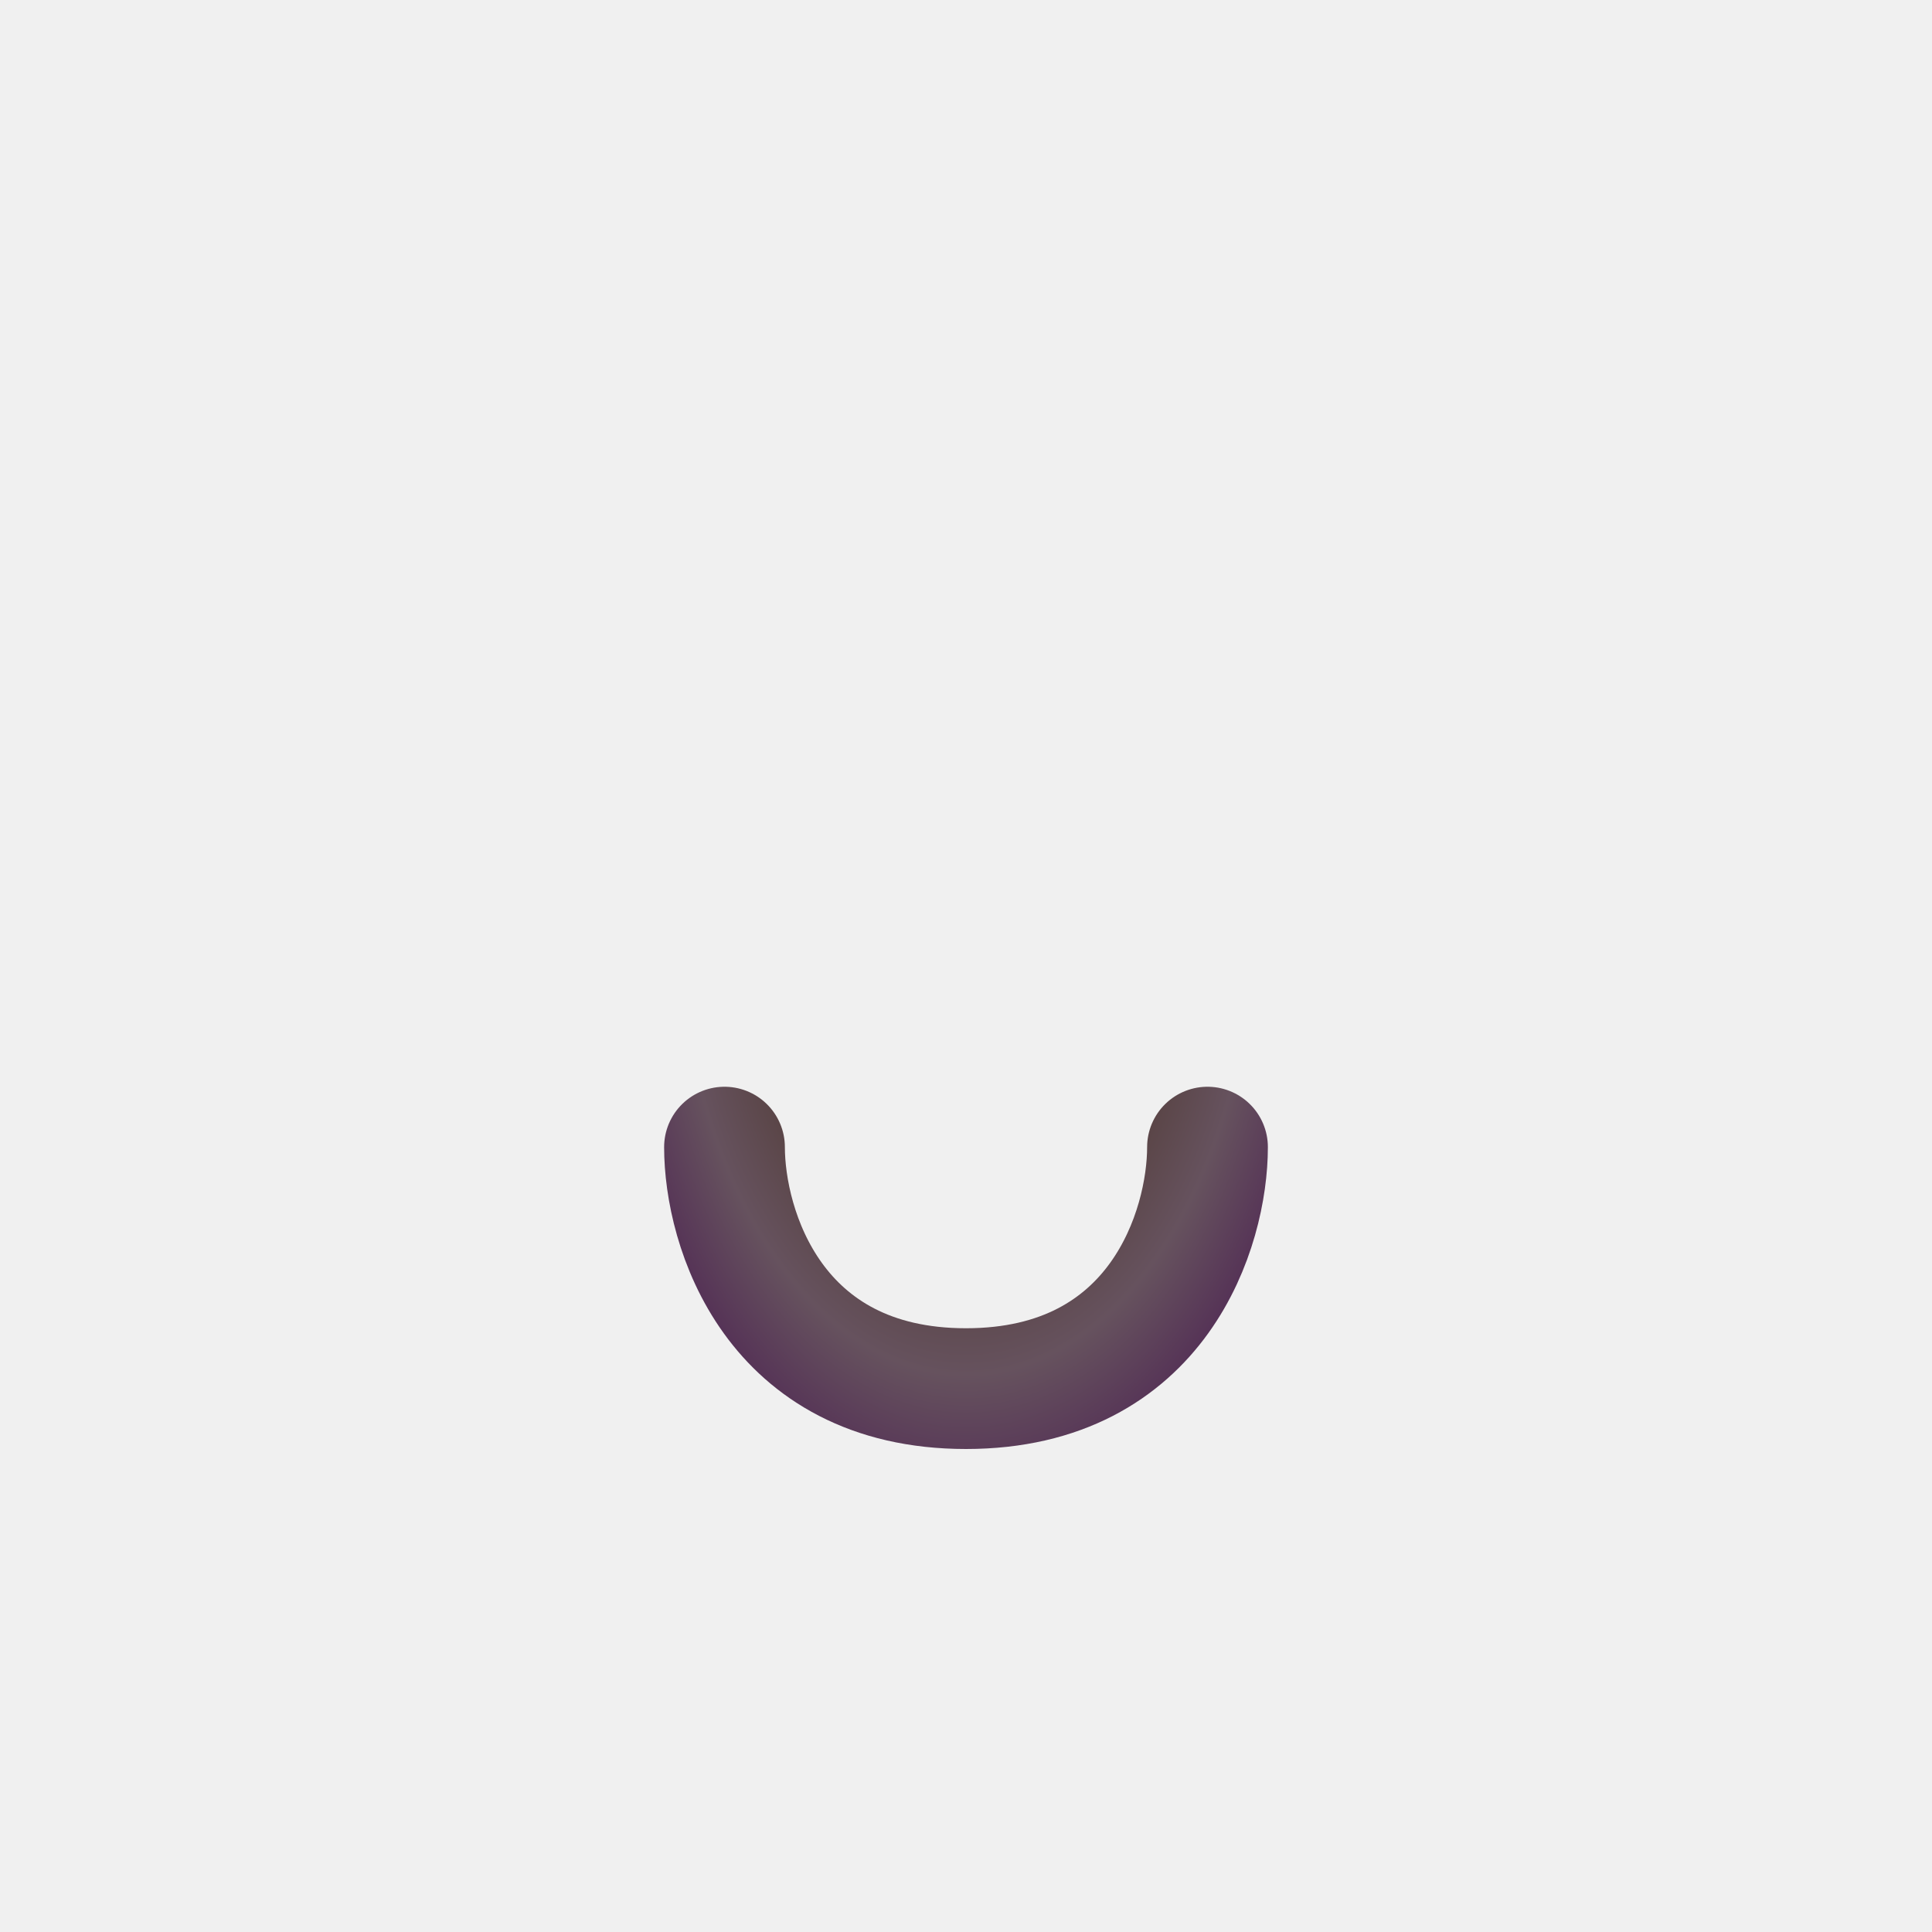
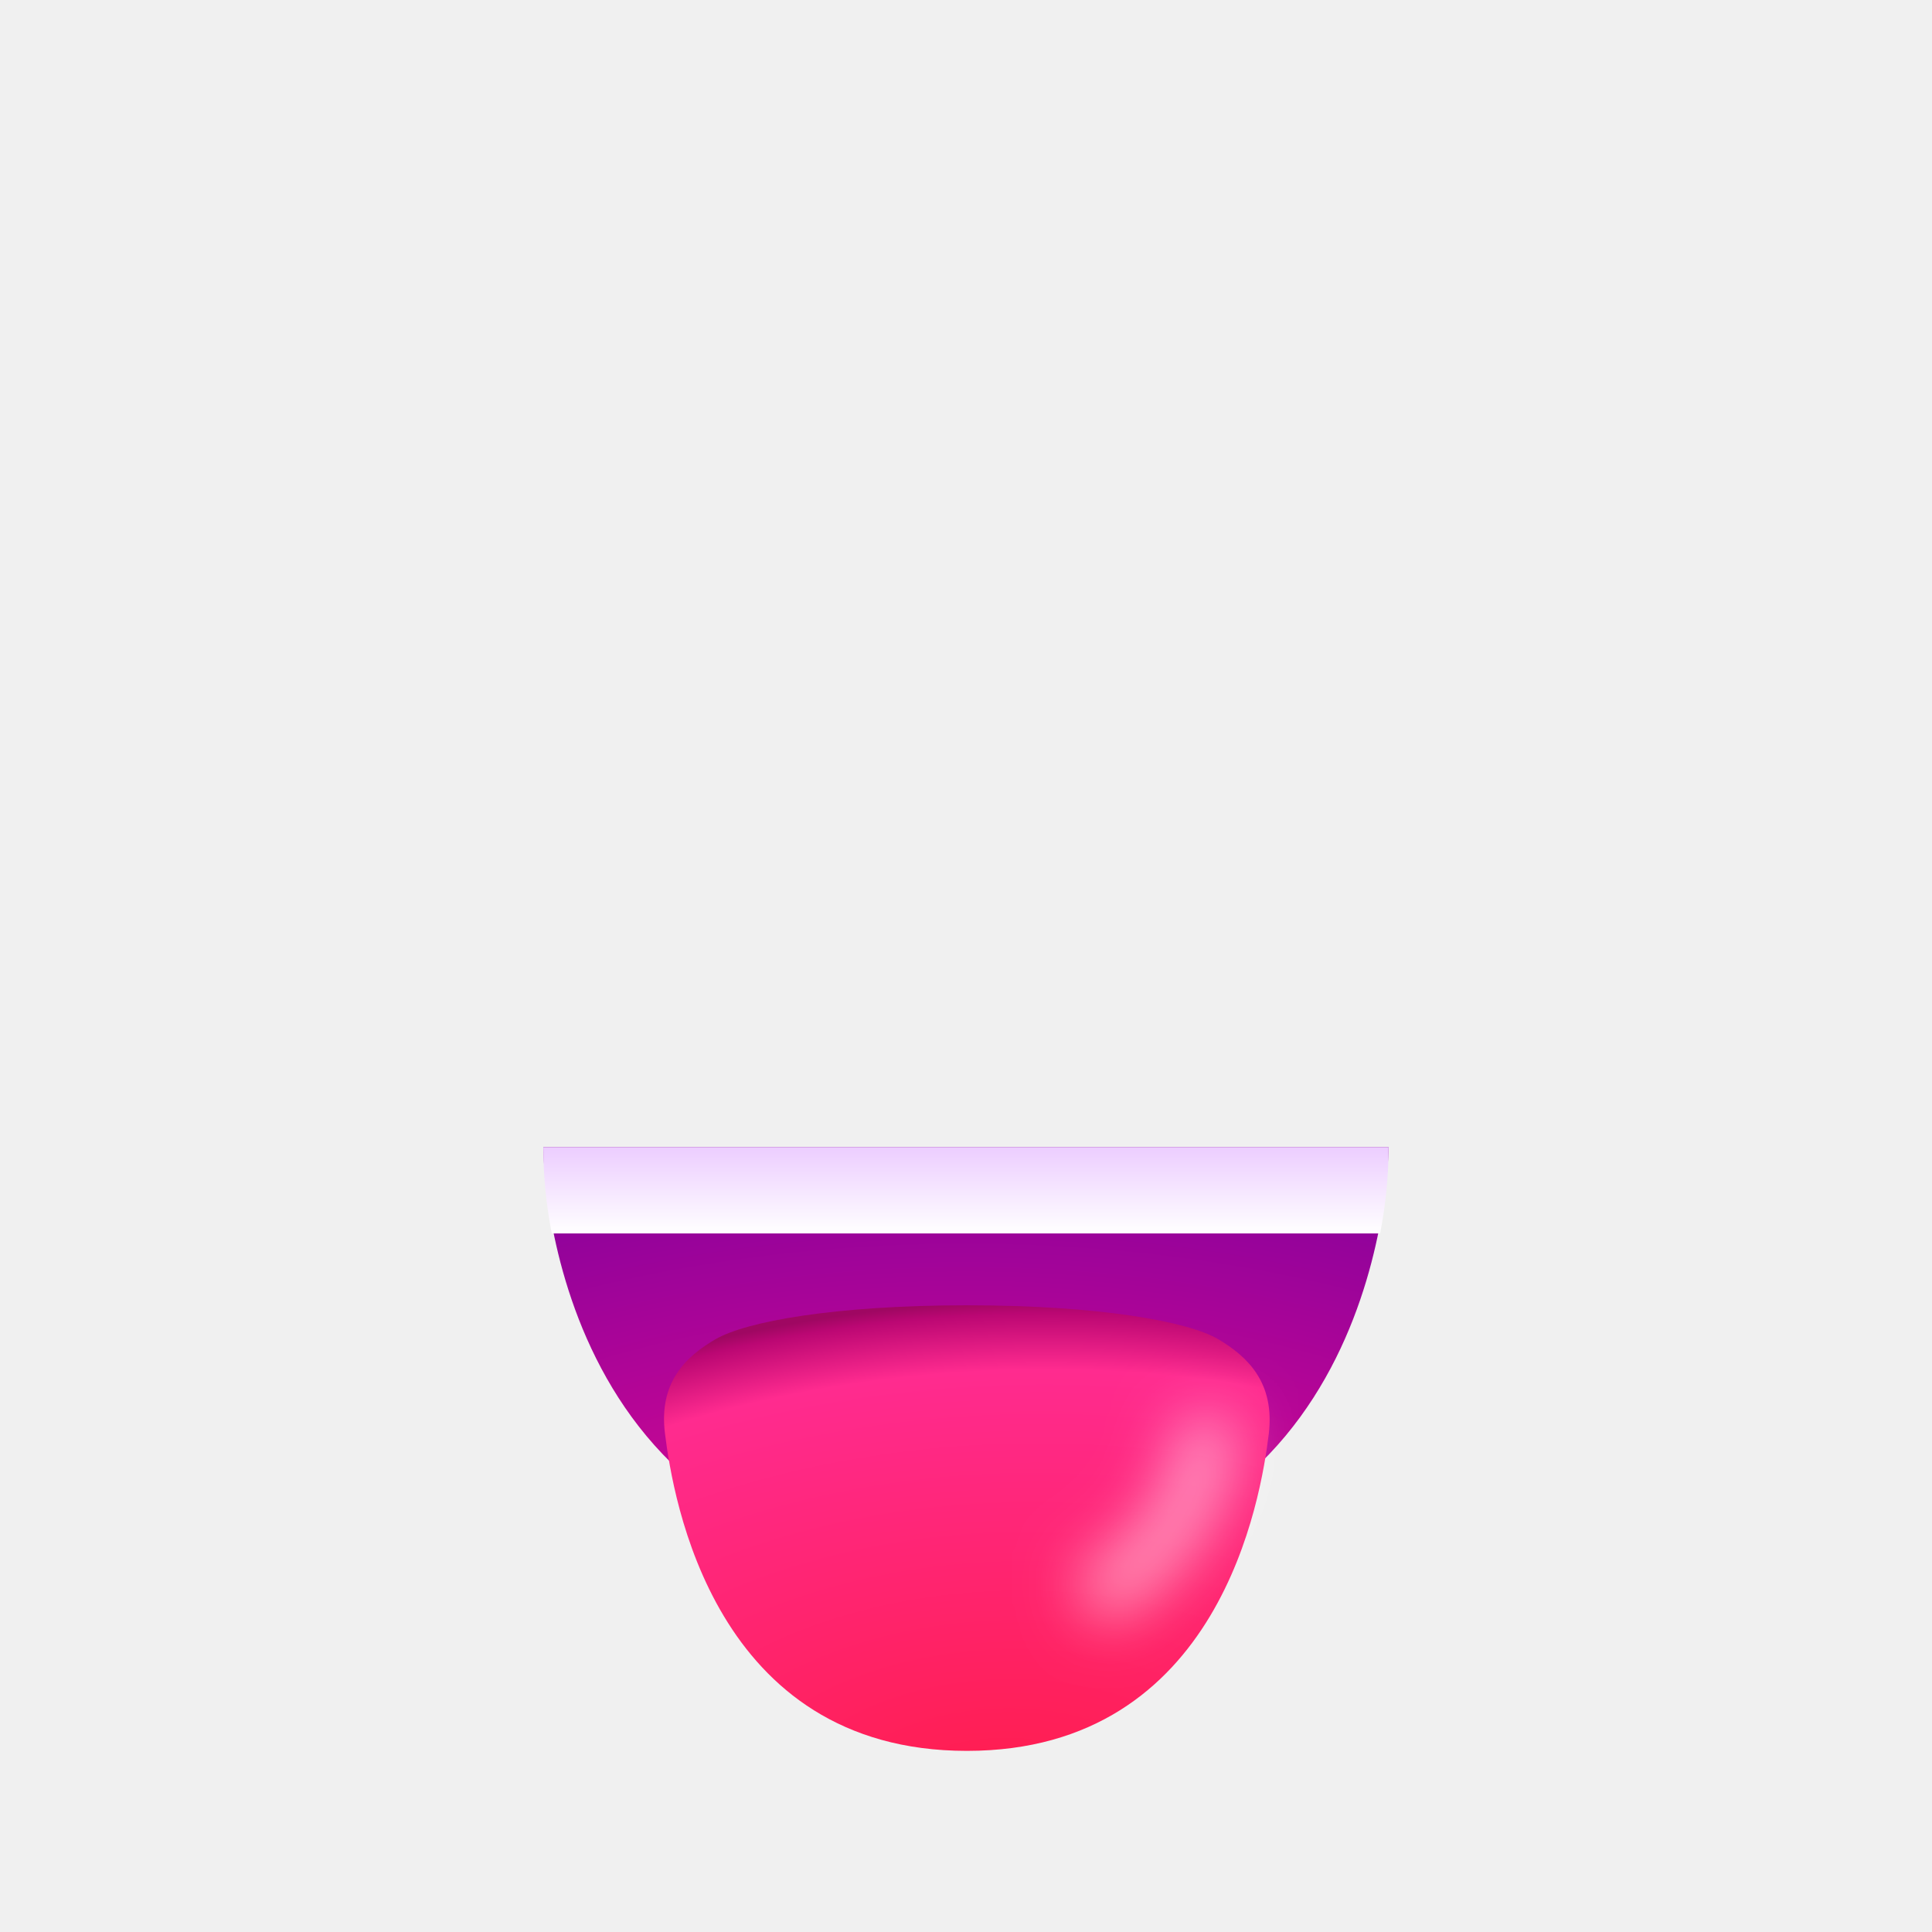
<svg xmlns="http://www.w3.org/2000/svg" width="32" height="32" viewBox="0 0 32 32" fill="none">
-   <path d="M12 19C12 20.333 12.8 23 16 23C19.2 23 20 20.333 20 19" stroke="url(#paint0_radial_909_2614)" stroke-width="2" stroke-linecap="round" />
+   <path d="M15.999 26C8.999 26 8.999 19 8.999 19H22.999C22.999 19 22.999 26 15.999 26Z" fill="url(#paint0_radial_412_554)" />
+   <path d="M16.015 29C20.215 29 20.886 24.8 21.015 23.75C21.116 22.9 20.666 22.47 20.175 22.18C19.686 21.89 18.215 21.62 16.015 21.62C13.816 21.62 12.355 21.89 11.855 22.18C11.355 22.47 10.905 22.9 11.015 23.75C11.146 24.8 11.816 29 16.015 29Z" fill="url(#paint1_radial_412_554)" />
+   <g opacity="0.5" filter="url(#filter0_f_412_554)">
+     <path d="M18 26.5C19 26 20 25 20 23.5" stroke="white" />
+   </g>
+   <path d="M22.859 20.43C22.949 19.97 22.999 19.49 22.999 19C18.339 19 11.839 19 8.999 19C8.999 19.49 9.049 19.96 9.139 20.43H22.859Z" fill="url(#paint2_linear_412_554)" />
  <defs>
-     <radialGradient id="paint0_radial_909_2614" cx="0" cy="0" r="1" gradientUnits="userSpaceOnUse" gradientTransform="translate(16 15) rotate(90) scale(10.5 6.42871)">
-       <stop offset="0.556" stop-color="#584343" />
-       <stop offset="0.74" stop-color="#66525E" />
-       <stop offset="1" stop-color="#4E2553" />
-       <stop offset="1" stop-color="#522C57" />
+     <filter id="filter0_f_412_554" x="16.776" y="22.5" width="4.724" height="5.447" filterUnits="userSpaceOnUse" color-interpolation-filters="sRGB">
+       <feFlood flood-opacity="0" result="BackgroundImageFix" />
+       <feBlend mode="normal" in="SourceGraphic" in2="BackgroundImageFix" result="shape" />
+       <feGaussianBlur stdDeviation="0.5" result="effect1_foregroundBlur_412_554" />
+     </filter>
+     <radialGradient id="paint0_radial_412_554" cx="0" cy="0" r="1" gradientUnits="userSpaceOnUse" gradientTransform="translate(15.9988 27.5556) rotate(-90) scale(8.55556 17.1111)">
+       <stop stop-color="#F70A8D" />
+       <stop offset="1" stop-color="#89029C" />
    </radialGradient>
+     <radialGradient id="paint1_radial_412_554" cx="0" cy="0" r="1" gradientUnits="userSpaceOnUse" gradientTransform="translate(16.5 30) rotate(-93.0128) scale(9.51315 16.5379)">
+       <stop stop-color="#FF1C4A" />
+       <stop offset="0.766" stop-color="#FF2B8F" />
+       <stop offset="0.864" stop-color="#BB0773" />
+       <stop offset="0.886" stop-color="#9F0762" />
+     </radialGradient>
+     <linearGradient id="paint2_linear_412_554" x1="15.999" y1="19" x2="15.999" y2="20.43" gradientUnits="userSpaceOnUse">
+       <stop stop-color="#ECCDFF" />
+       <stop offset="1" stop-color="white" />
+     </linearGradient>
  </defs>
</svg>
